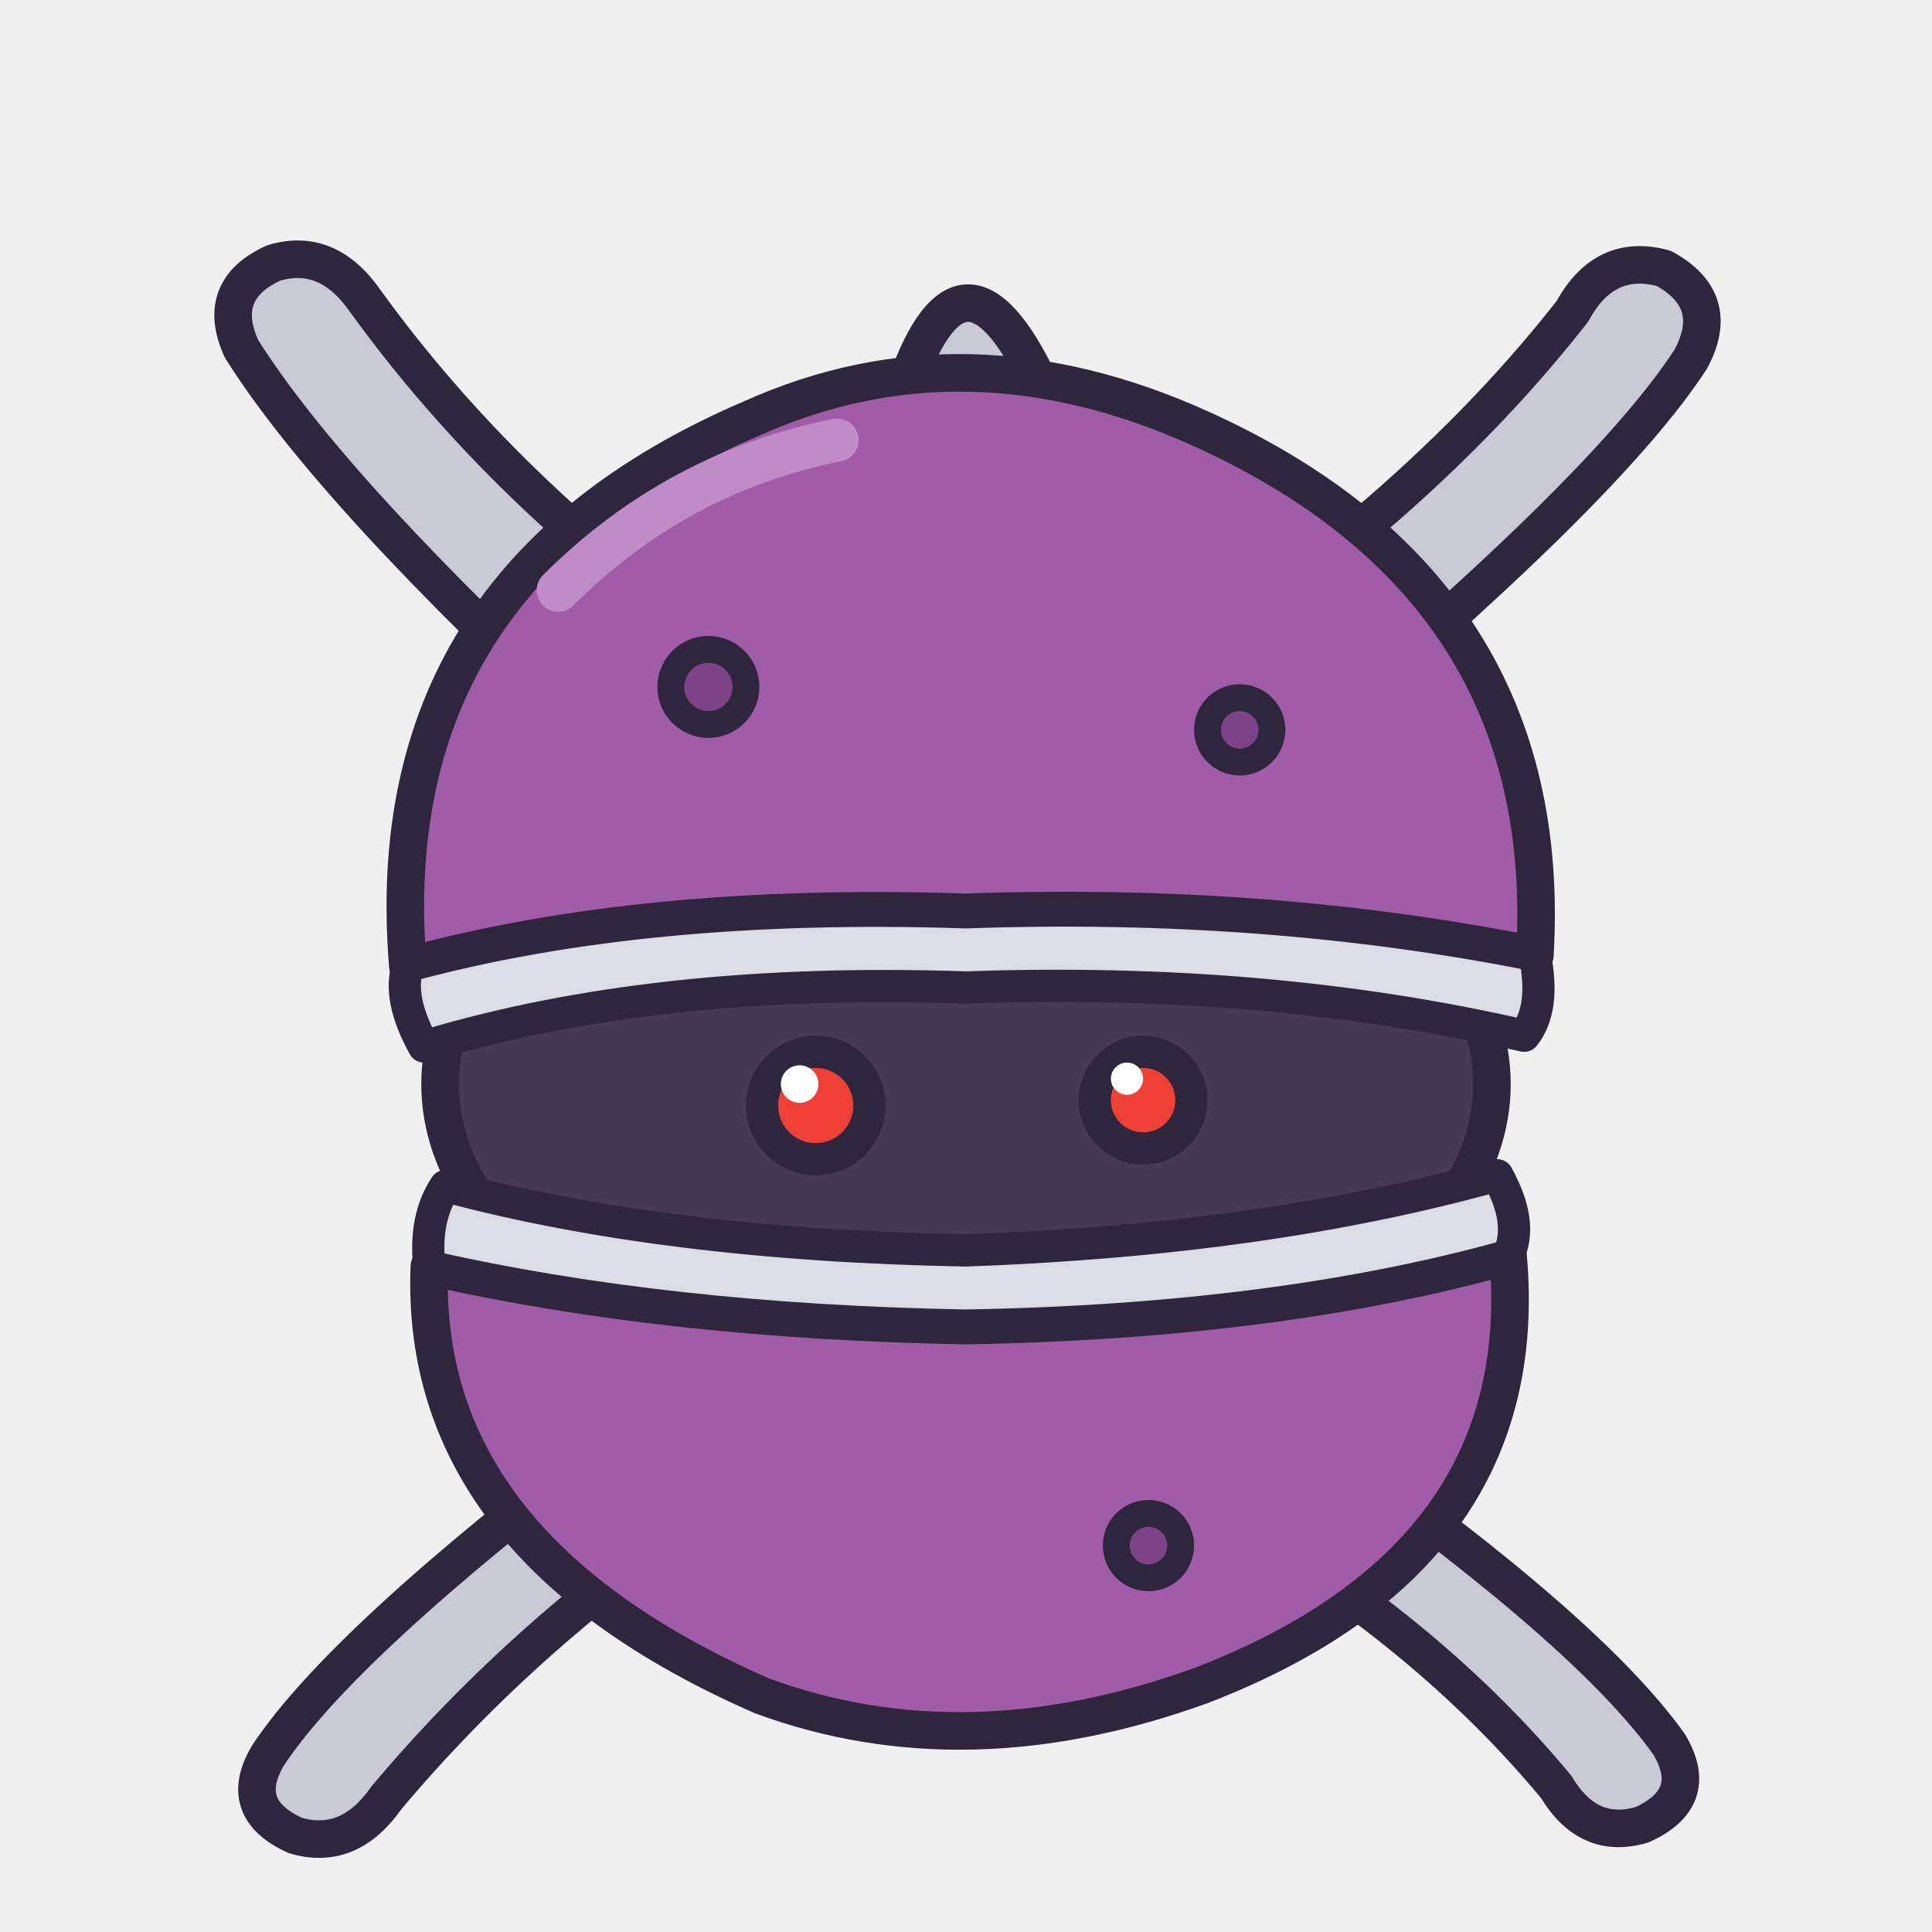
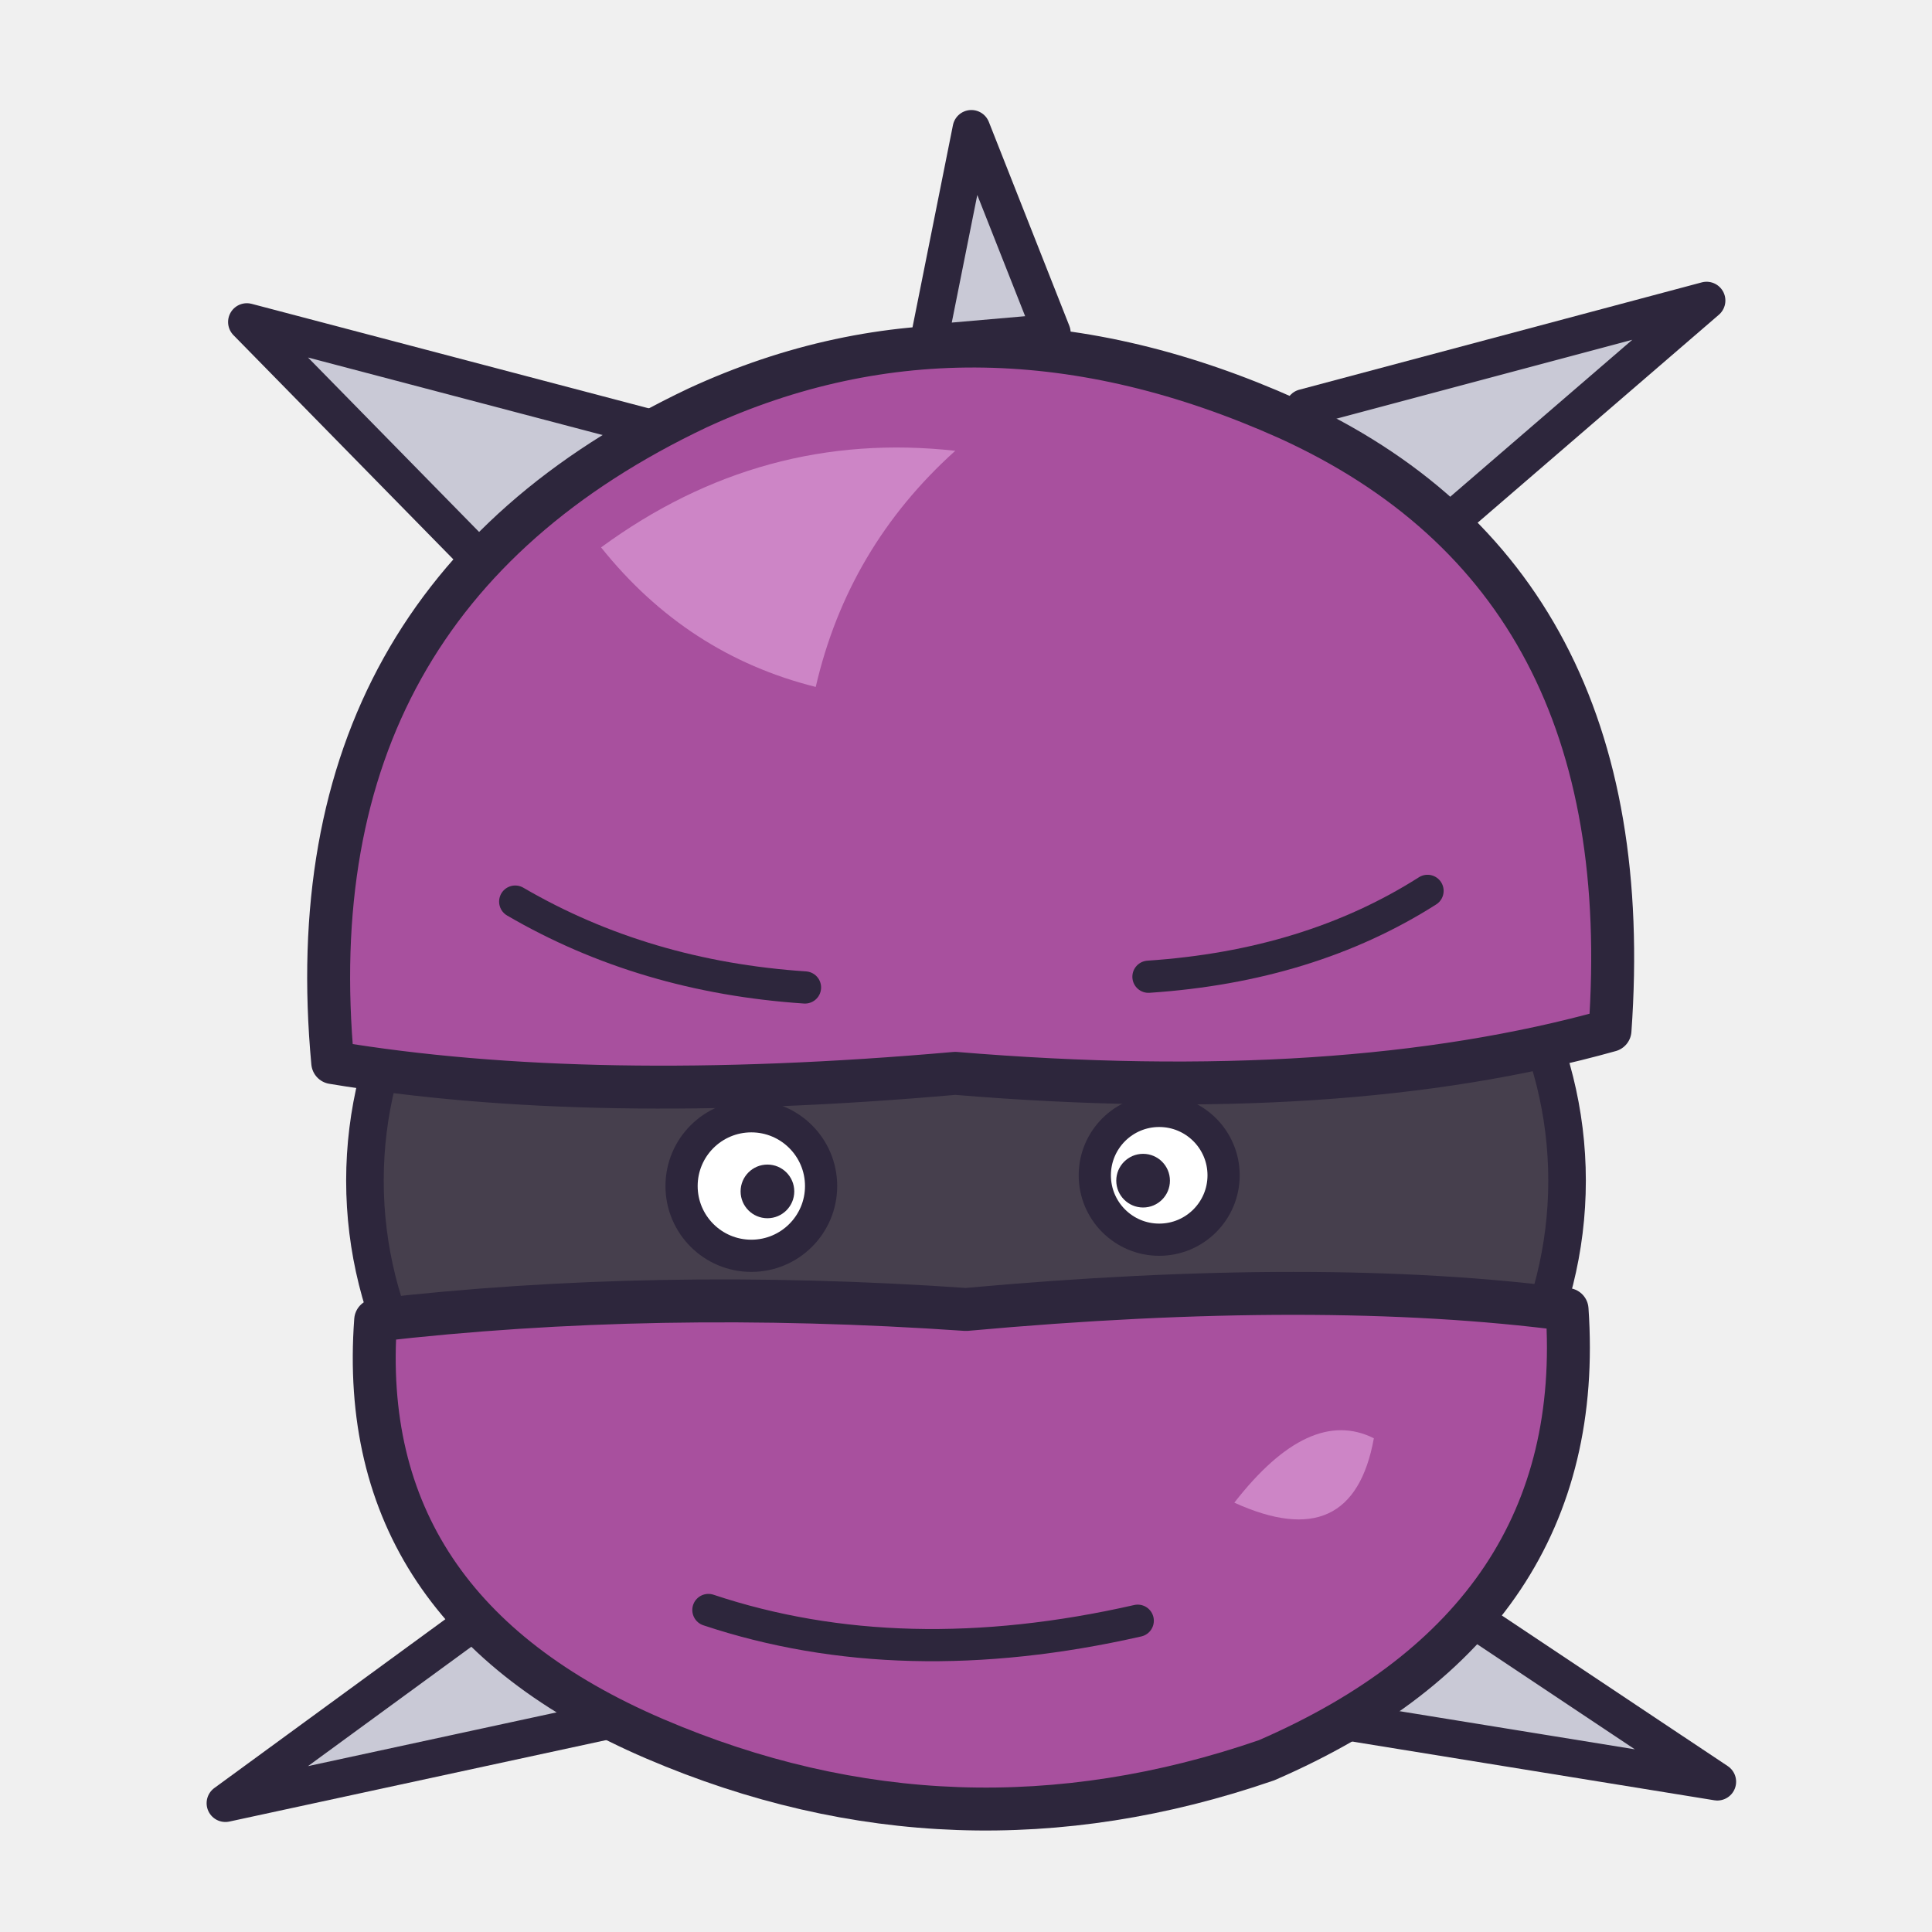
<svg xmlns="http://www.w3.org/2000/svg" viewBox="0 0 360 360">
-   <path d="M168 74 Q179 40 194 72 Z" fill="#c9cad6" stroke="#2d263c" stroke-width="7" stroke-linejoin="round" stroke-linecap="round" />
-   <path d="M112 138 Q62 92 45 65 Q40 54 51 49 Q61 46 68 56 Q94 92 134 120 Z" fill="#c9cad6" stroke="#2d263c" stroke-width="7" stroke-linejoin="round" stroke-linecap="round" />
-   <path d="M248 134 Q300 90 315 67 Q321 56 310 50 Q299 47 293 58 Q268 90 228 118 Z" fill="#c9cad6" stroke="#2d263c" stroke-width="7" stroke-linejoin="round" stroke-linecap="round" />
-   <path d="M114 268 Q64 306 50 327 Q44 337 55 342 Q65 345 72 335 Q98 304 134 280 Z" fill="#c9cad6" stroke="#2d263c" stroke-width="7" stroke-linejoin="round" stroke-linecap="round" />
-   <path d="M248 270 Q296 304 311 325 Q317 335 306 340 Q296 343 290 333 Q266 304 228 282 Z" fill="#c9cad6" stroke="#2d263c" stroke-width="7" stroke-linejoin="round" stroke-linecap="round" />
-   <ellipse cx="180" cy="202" rx="98" ry="58" fill="#443a52" stroke="#2d263c" stroke-width="7" />
-   <path d="M76 180 Q70 108 140 78 Q180 60 224 80 Q290 110 286 178 Q236 168 180 170 Q120 168 76 180 Z" fill="#a05ca6" stroke="#2d263c" stroke-width="7" stroke-linejoin="round" stroke-linecap="round" />
-   <path d="M80 236 Q124 246 180 247 Q238 246 281 234 Q286 290 224 314 Q180 330 142 316 Q78 288 80 236 Z" fill="#a05ca6" stroke="#2d263c" stroke-width="7" stroke-linejoin="round" stroke-linecap="round" />
-   <path d="M76 180 Q120 168 180 170 Q236 168 286 178 Q288 188 284 193 Q236 182 180 184 Q122 182 79 195 Q74 186 76 180 Z" fill="#dcdde4" stroke="#2d263c" stroke-width="6" stroke-linejoin="round" stroke-linecap="round" />
-   <path d="M83 221 Q124 232 180 233 Q236 231 279 219 Q284 228 281 234 Q238 246 180 247 Q124 246 80 236 Q79 227 83 221 Z" fill="#dcdde4" stroke="#2d263c" stroke-width="6" stroke-linejoin="round" stroke-linecap="round" />
-   <path d="M104 110 Q126 88 156 82" fill="none" stroke="#c08cc8" stroke-width="8" stroke-linecap="round" />
-   <circle cx="132" cy="128" r="7" fill="#7c4486" stroke="#2d263c" stroke-width="5" />
-   <circle cx="231" cy="136" r="6" fill="#7c4486" stroke="#2d263c" stroke-width="5" />
-   <circle cx="214" cy="288" r="6" fill="#7c4486" stroke="#2d263c" stroke-width="5" />
-   <circle cx="152" cy="206" r="10" fill="#ee4035" stroke="#2d263c" stroke-width="6" />
-   <circle cx="213" cy="205" r="9" fill="#ee4035" stroke="#2d263c" stroke-width="6" />
-   <circle cx="149" cy="202" r="3.5" fill="#ffffff" />
-   <circle cx="210" cy="201" r="3" fill="#ffffff" />
+   <path d="M173 64 L181 24 L196 62 Z" fill="#C9C9D6" stroke="#2d263c" stroke-width="7" stroke-linejoin="round" stroke-linecap="round" />
+   <path d="M97 112 L46 60 L122 80 Z" fill="#C9C9D6" stroke="#2d263c" stroke-width="7" stroke-linejoin="round" stroke-linecap="round" />
+   <path d="M260 106 L318 56 L243 76 Z" fill="#C9C9D6" stroke="#2d263c" stroke-width="7" stroke-linejoin="round" stroke-linecap="round" />
+   <path d="M94 298 L42 336 L116 320 Z" fill="#C9C9D6" stroke="#2d263c" stroke-width="7" stroke-linejoin="round" stroke-linecap="round" />
+   <path d="M266 296 L320 332 L246 320 Z" fill="#C9C9D6" stroke="#2d263c" stroke-width="7" stroke-linejoin="round" stroke-linecap="round" />
+   <ellipse cx="180" cy="220" rx="112" ry="92" fill="#463F4D" stroke="#2d263c" stroke-width="7" />
+   <path d="M62 198 Q 54 112 130 76 Q 182 52 240 78 Q 306 108 300 192 Q 250 206 178 200 Q 110 206 62 198 Z" fill="#A8509E" stroke="#2d263c" stroke-width="8" stroke-linejoin="round" stroke-linecap="round" />
+   <path d="M70 246 Q 122 240 180 244 Q 246 238 292 244 Q 296 302 236 328 Q 178 348 122 324 Q 66 300 70 246 Z" fill="#A8509E" stroke="#2d263c" stroke-width="8" stroke-linejoin="round" stroke-linecap="round" />
+   <path d="M112 102 Q 142 80 178 84 Q 158 102 152 128 Q 128 122 112 102 Z" fill="#CD85C6" />
+   <path d="M230 280 Q 252 290 256 268 Q 244 262 230 280 Z" fill="#CD85C6" />
+   <path d="M96 168 Q 120 182 150 184" fill="none" stroke="#2d263c" stroke-width="6" stroke-linecap="round" />
+   <path d="M214 182 Q 244 180 266 166" fill="none" stroke="#2d263c" stroke-width="6" stroke-linecap="round" />
+   <path d="M132 300 Q 168 312 212 302" fill="none" stroke="#2d263c" stroke-width="6" stroke-linecap="round" />
+   <circle cx="140" cy="221" r="13" fill="#ffffff" stroke="#2d263c" stroke-width="6" />
+   <circle cx="216" cy="219" r="12" fill="#ffffff" stroke="#2d263c" stroke-width="6" />
+   <circle cx="143" cy="222" r="5" fill="#2d263c" />
+   <circle cx="213" cy="220" r="5" fill="#2d263c" />
</svg>
